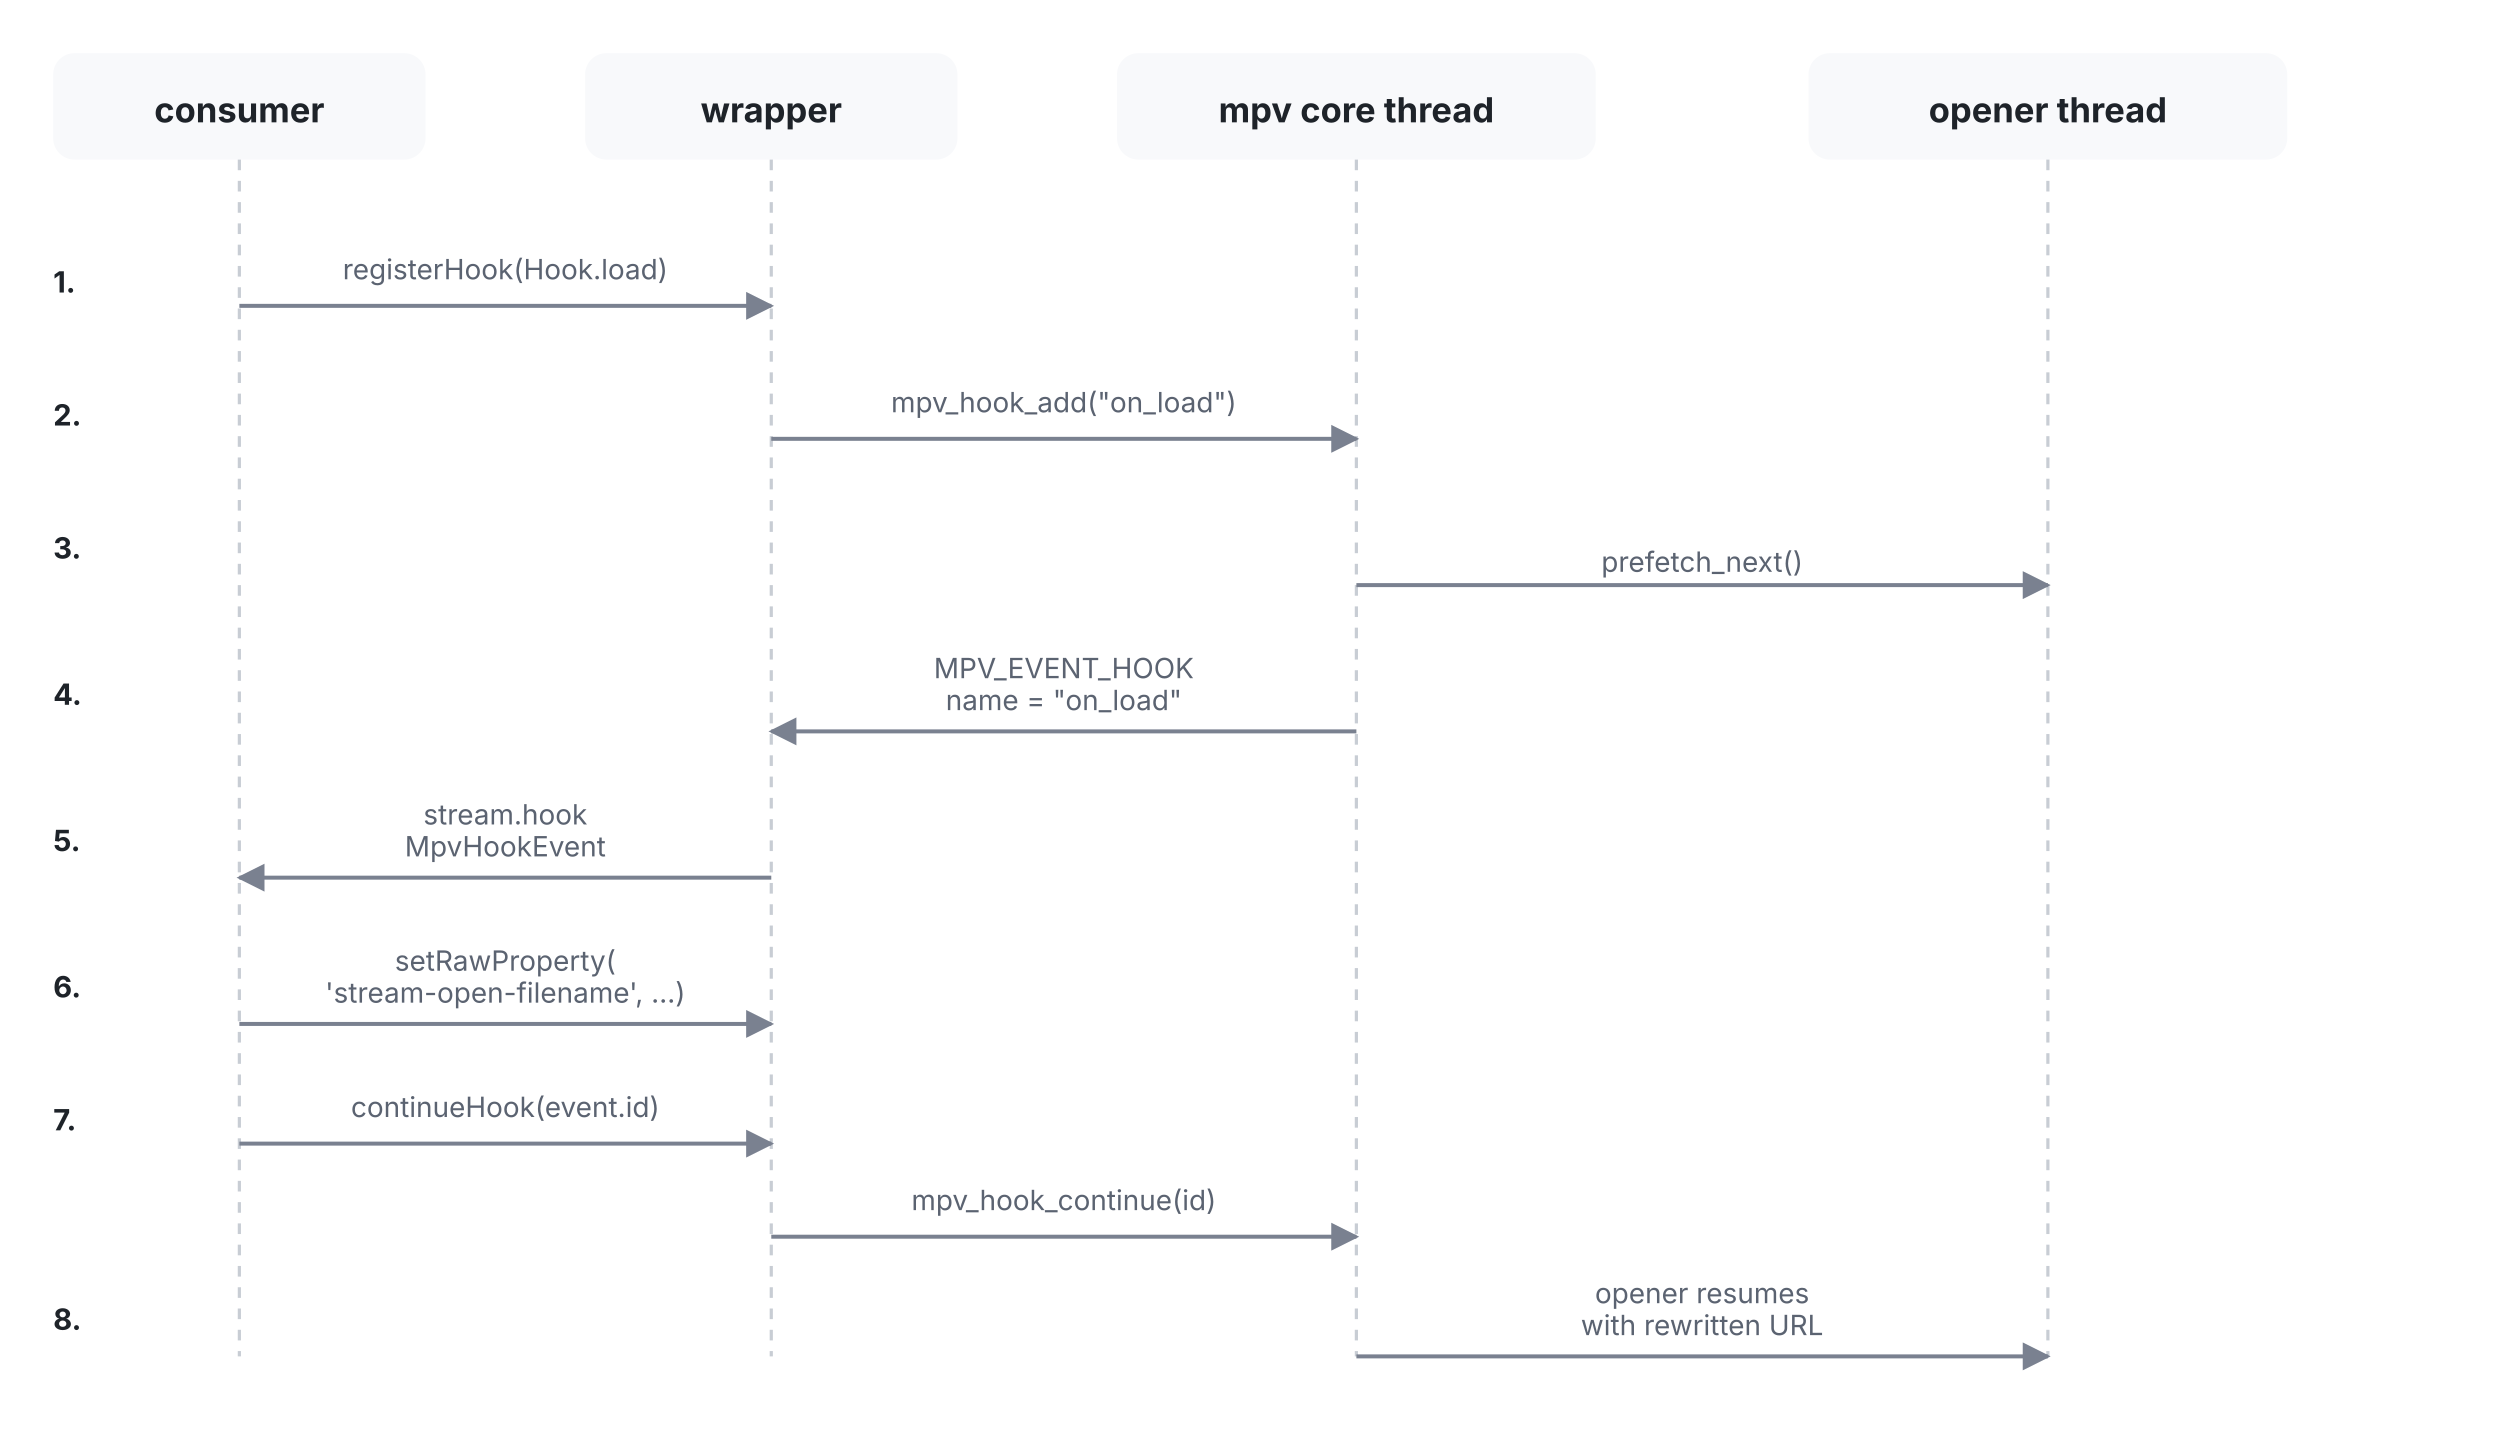
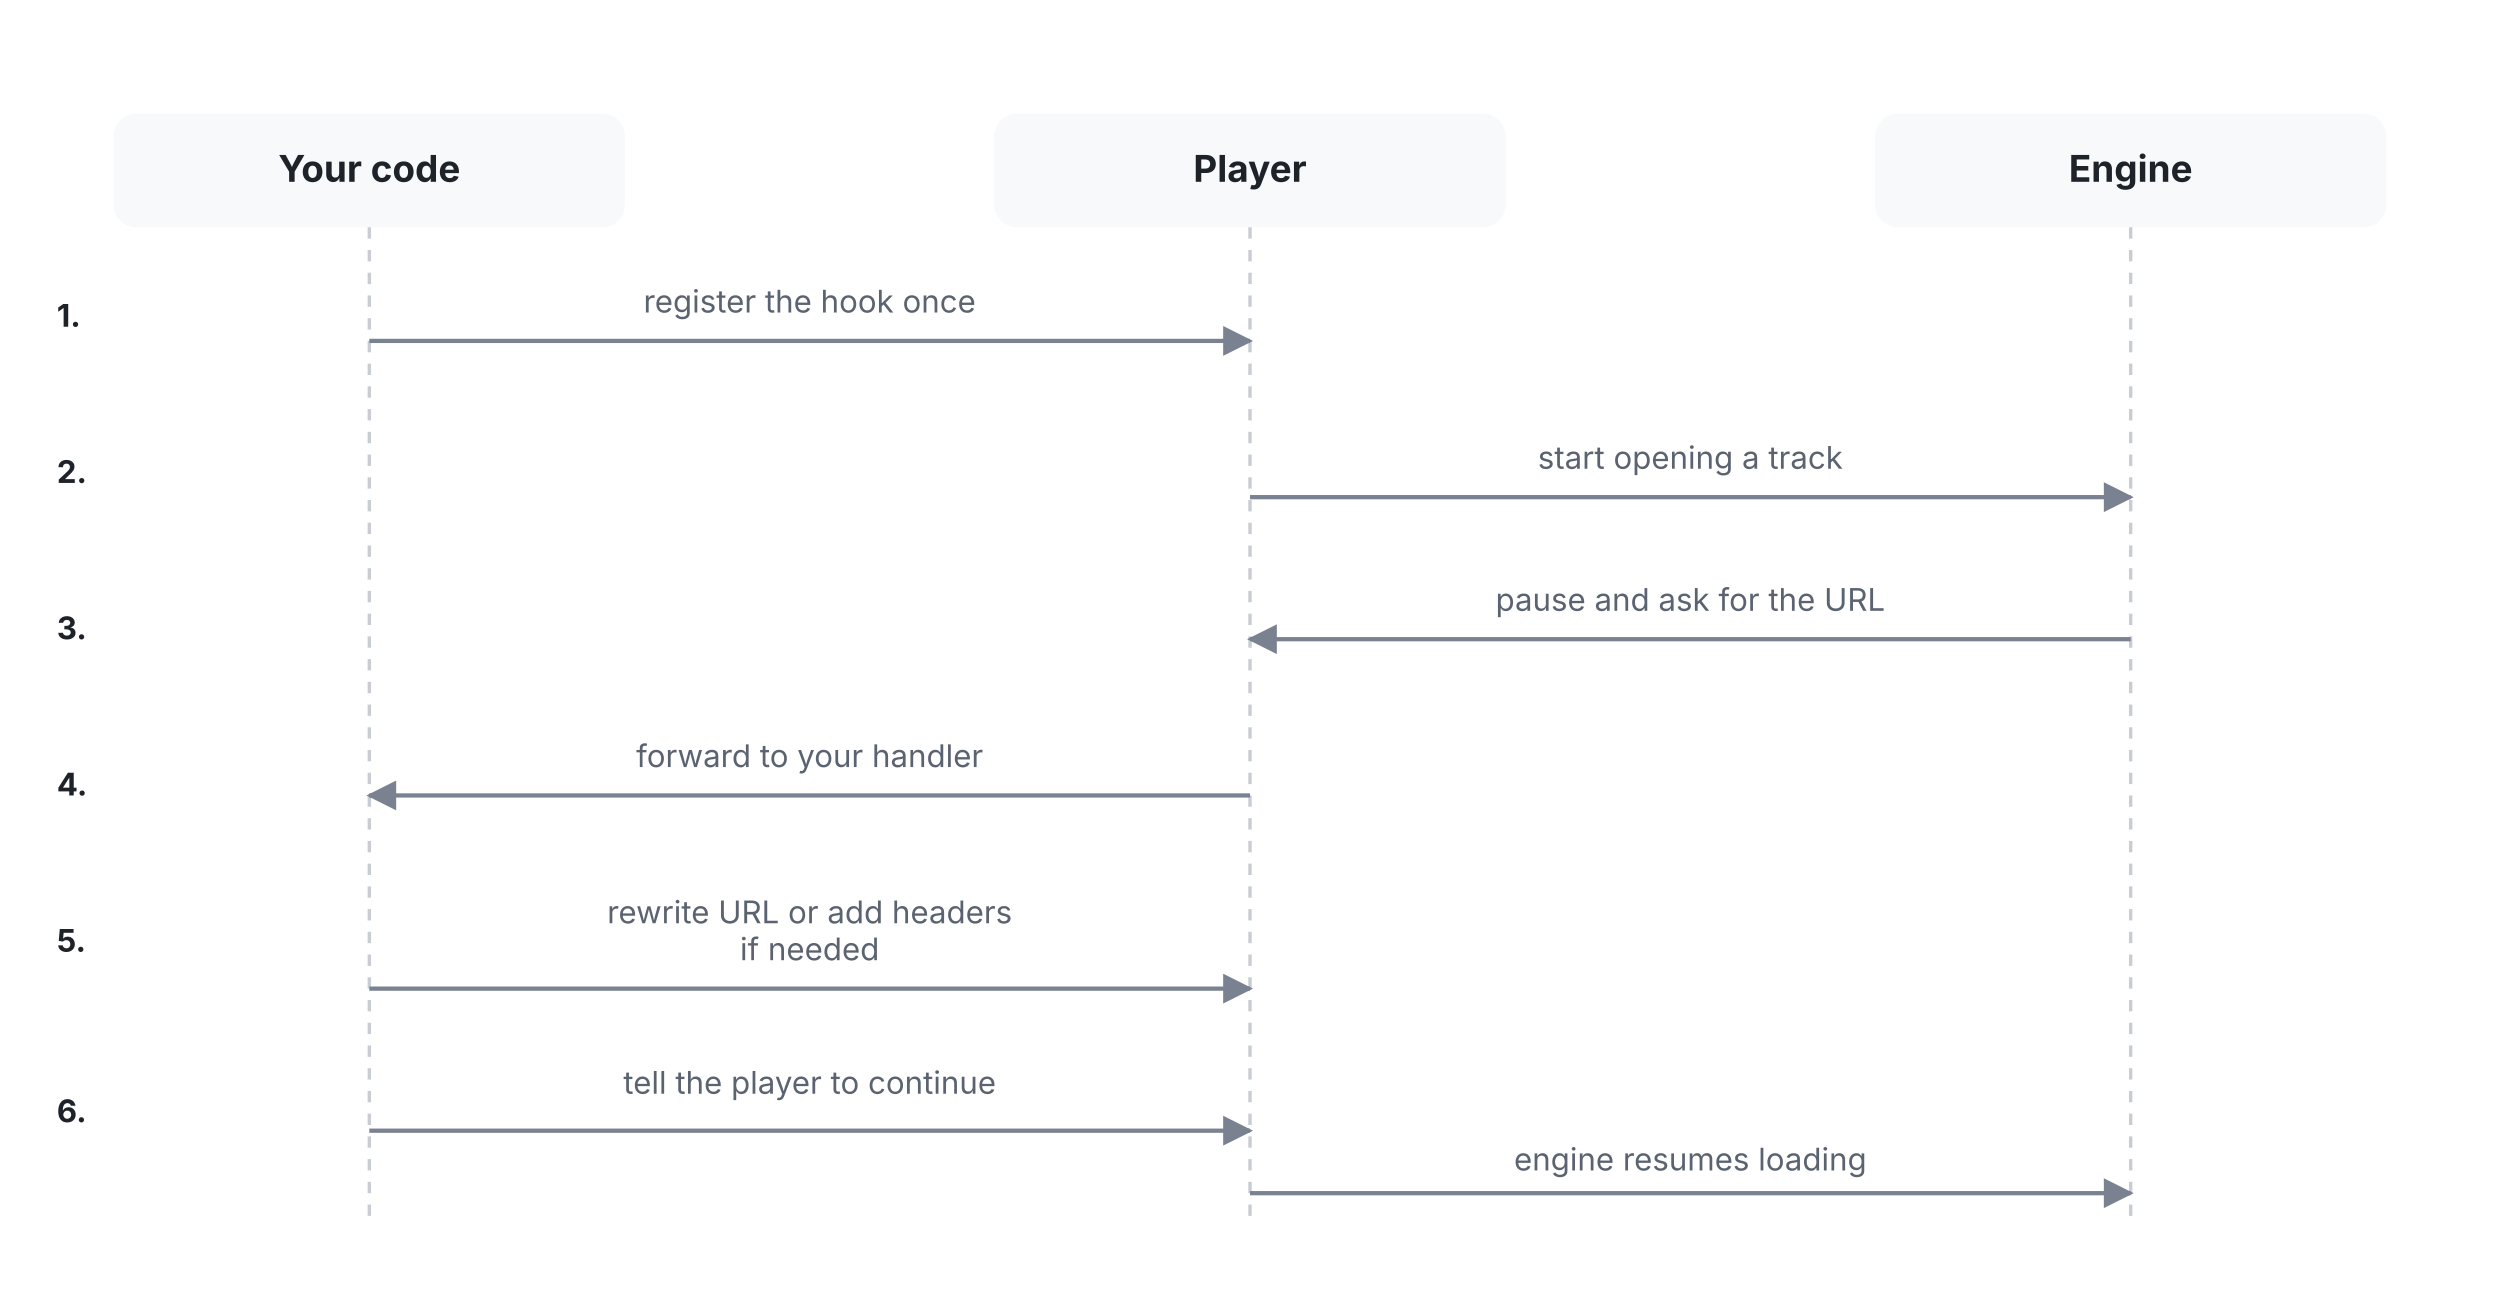
- <svg xmlns="http://www.w3.org/2000/svg" viewBox="0 0 940 540" font-family="system-ui, -apple-system, sans-serif" font-size="11" role="img" aria-label="on_load hook during prefetch sequence">
+ <svg xmlns="http://www.w3.org/2000/svg" viewBox="0 0 880 460" font-family="system-ui, -apple-system, sans-serif" font-size="11" role="img" aria-label="Load hook sequence">
  <defs>
    <marker id="ar3" viewBox="0 0 10 10" refX="9" refY="5" markerWidth="7" markerHeight="7" orient="auto-start-reverse">
      <path d="M0,0 L10,5 L0,10 z" fill="#7a8190" />
    </marker>
  </defs>
  <style>
    .lifeline  { stroke: #c8cdd4; stroke-dasharray: 4,4; stroke-width: 1.2; }
    rect       { fill: #f8f9fb; rx: 8; }
    .name      { font-weight: 700; fill: #1e2329; font-size: 13px; }
    .sub       { fill: #5b6371; font-size: 10.5px; }
    .msg       { stroke: #7a8190; stroke-width: 1.5; fill: none; marker-end: url(#ar3); }
-     .edge-text { fill: #5b6371; font-size: 10.5px; }
+     .edge-text { fill: #5b6371; font-size: 11px; }
    .step      { font-weight: 700; fill: #1e2329; font-size: 11px; }
+     .h         { font-weight: 700; fill: #1e2329; font-size: 14px; }
  </style>
-   <rect x="20" y="20" width="140" height="40" />
-   <text class="name" x="90" y="46" text-anchor="middle">consumer</text>
-   <line class="lifeline" x1="90" y1="60" x2="90" y2="510" />
-   <rect x="220" y="20" width="140" height="40" />
-   <text class="name" x="290" y="46" text-anchor="middle">wrapper</text>
-   <line class="lifeline" x1="290" y1="60" x2="290" y2="510" />
-   <rect x="420" y="20" width="180" height="40" />
-   <text class="name" x="510" y="46" text-anchor="middle">mpv core thread</text>
-   <line class="lifeline" x1="510" y1="60" x2="510" y2="510" />
-   <rect x="680" y="20" width="180" height="40" />
-   <text class="name" x="770" y="46" text-anchor="middle">opener thread</text>
-   <line class="lifeline" x1="770" y1="60" x2="770" y2="510" />
-   <text class="step" x="20" y="110">1.</text>
-   <text class="edge-text" x="190" y="105" text-anchor="middle">registerHook(Hook.load)</text>
-   <path class="msg" d="M90,115 L290,115" />
-   <text class="step" x="20" y="160">2.</text>
-   <text class="edge-text" x="400" y="155" text-anchor="middle">mpv_hook_add("on_load")</text>
-   <path class="msg" d="M290,165 L510,165" />
-   <text class="step" x="20" y="210">3.</text>
-   <text class="edge-text" x="640" y="215" text-anchor="middle">prefetch_next()</text>
-   <path class="msg" d="M510,220 L770,220" />
-   <text class="step" x="20" y="265">4.</text>
-   <text class="edge-text" x="400" y="255" text-anchor="middle">MPV_EVENT_HOOK</text>
-   <text class="edge-text" x="400" y="267" text-anchor="middle">name = "on_load"</text>
-   <path class="msg" d="M510,275 L290,275" />
-   <text class="step" x="20" y="320">5.</text>
-   <text class="edge-text" x="190" y="310" text-anchor="middle">stream.hook</text>
-   <text class="edge-text" x="190" y="322" text-anchor="middle">MpvHookEvent</text>
-   <path class="msg" d="M290,330 L90,330" />
-   <text class="step" x="20" y="375">6.</text>
-   <text class="edge-text" x="190" y="365" text-anchor="middle">setRawProperty(</text>
-   <text class="edge-text" x="190" y="377" text-anchor="middle">'stream-open-filename', …)</text>
-   <path class="msg" d="M90,385 L290,385" />
-   <text class="step" x="20" y="425">7.</text>
-   <text class="edge-text" x="190" y="420" text-anchor="middle">continueHook(event.id)</text>
-   <path class="msg" d="M90,430 L290,430" />
-   <text class="edge-text" x="400" y="455" text-anchor="middle">mpv_hook_continue(id)</text>
-   <path class="msg" d="M290,465 L510,465" />
-   <text class="step" x="20" y="500">8.</text>
-   <text class="edge-text" x="640" y="490" text-anchor="middle">opener resumes</text>
-   <text class="edge-text" x="640" y="502" text-anchor="middle">with rewritten URL</text>
-   <path class="msg" d="M510,510 L770,510" />
+   <rect x="40" y="40" width="180" height="40" />
+   <text class="name" x="130" y="64" text-anchor="middle">Your code</text>
+   <line class="lifeline" x1="130" y1="80" x2="130" y2="430" />
+   <rect x="350" y="40" width="180" height="40" />
+   <text class="name" x="440" y="64" text-anchor="middle">Player</text>
+   <line class="lifeline" x1="440" y1="80" x2="440" y2="430" />
+   <rect x="660" y="40" width="180" height="40" />
+   <text class="name" x="750" y="64" text-anchor="middle">Engine</text>
+   <line class="lifeline" x1="750" y1="80" x2="750" y2="430" />
+   <text class="step" x="20" y="115">1.</text>
+   <text class="edge-text" x="285" y="110" text-anchor="middle">register the hook once</text>
+   <path class="msg" d="M130,120 L440,120" />
+   <text class="step" x="20" y="170">2.</text>
+   <text class="edge-text" x="595" y="165" text-anchor="middle">start opening a track</text>
+   <path class="msg" d="M440,175 L750,175" />
+   <text class="step" x="20" y="225">3.</text>
+   <text class="edge-text" x="595" y="215" text-anchor="middle">pause and ask for the URL</text>
+   <path class="msg" d="M750,225 L440,225" />
+   <text class="step" x="20" y="280">4.</text>
+   <text class="edge-text" x="285" y="270" text-anchor="middle">forward to your handler</text>
+   <path class="msg" d="M440,280 L130,280" />
+   <text class="step" x="20" y="335">5.</text>
+   <text class="edge-text" x="285" y="325" text-anchor="middle">rewrite URL or add headers</text>
+   <text class="edge-text" x="285" y="338" text-anchor="middle">if needed</text>
+   <path class="msg" d="M130,348 L440,348" />
+   <text class="step" x="20" y="395">6.</text>
+   <text class="edge-text" x="285" y="385" text-anchor="middle">tell the player to continue</text>
+   <path class="msg" d="M130,398 L440,398" />
+   <path class="msg" d="M440,420 L750,420" />
+   <text class="edge-text" x="595" y="412" text-anchor="middle">engine resumes loading</text>
</svg>
